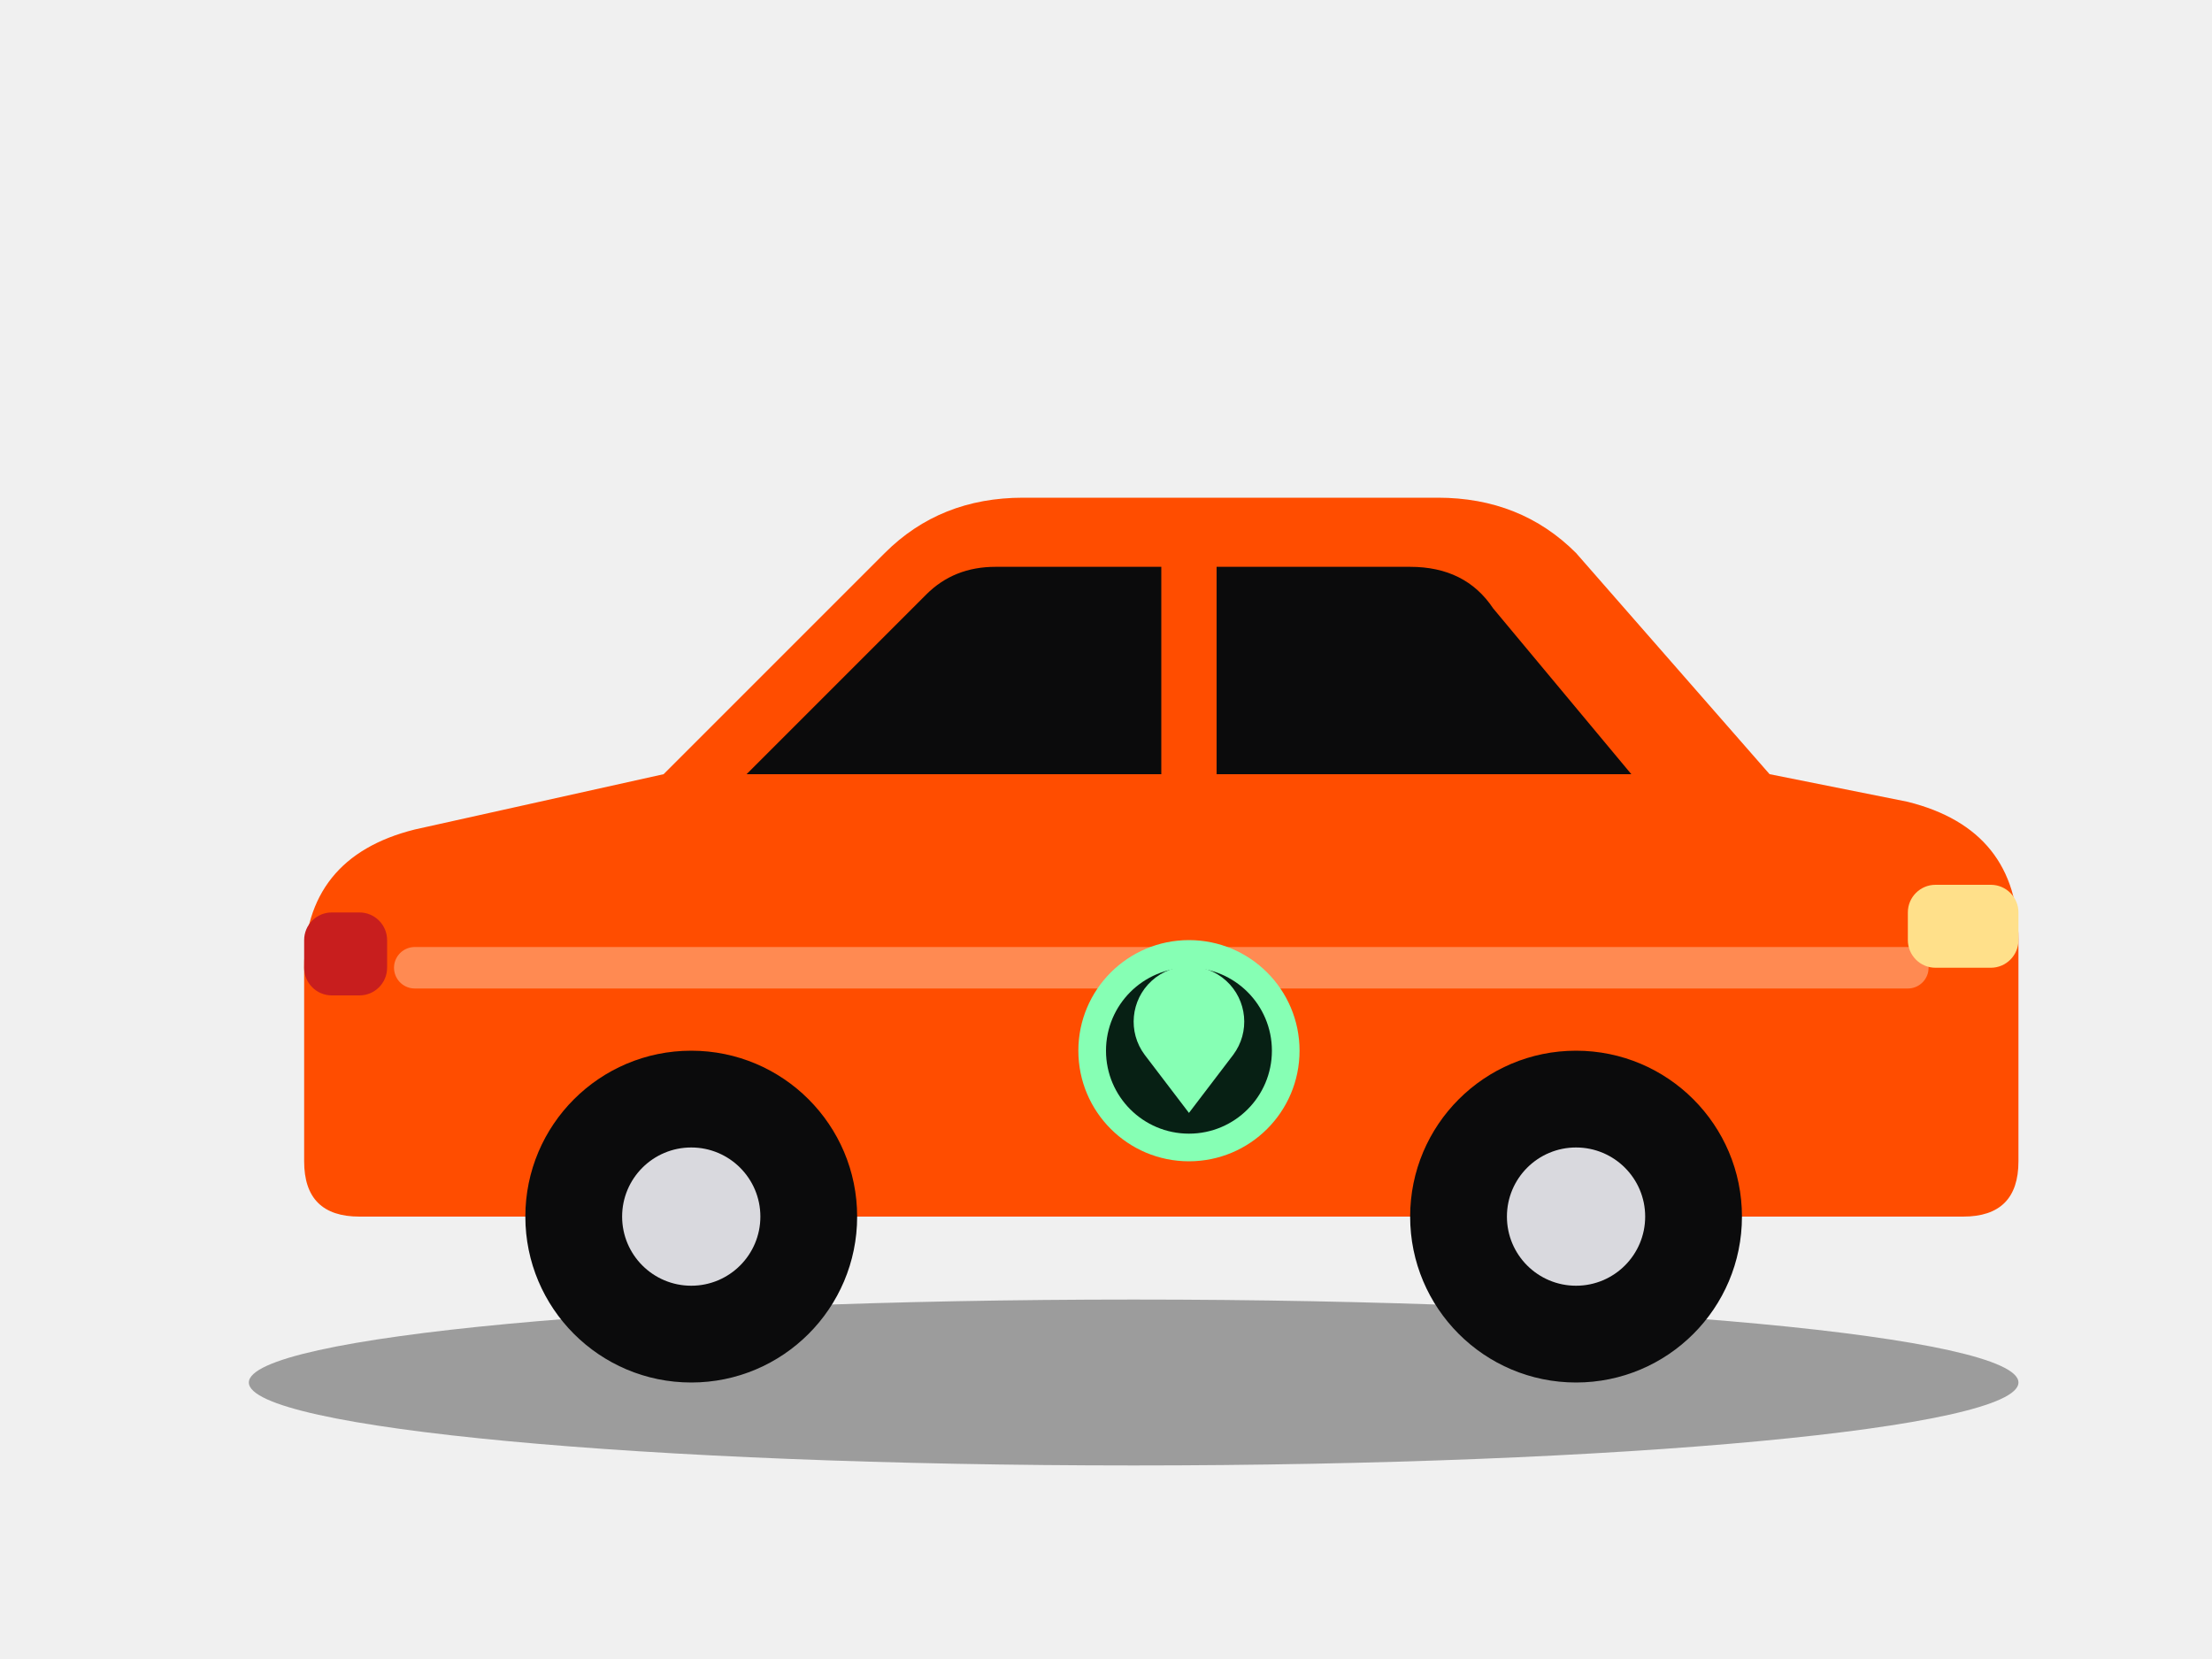
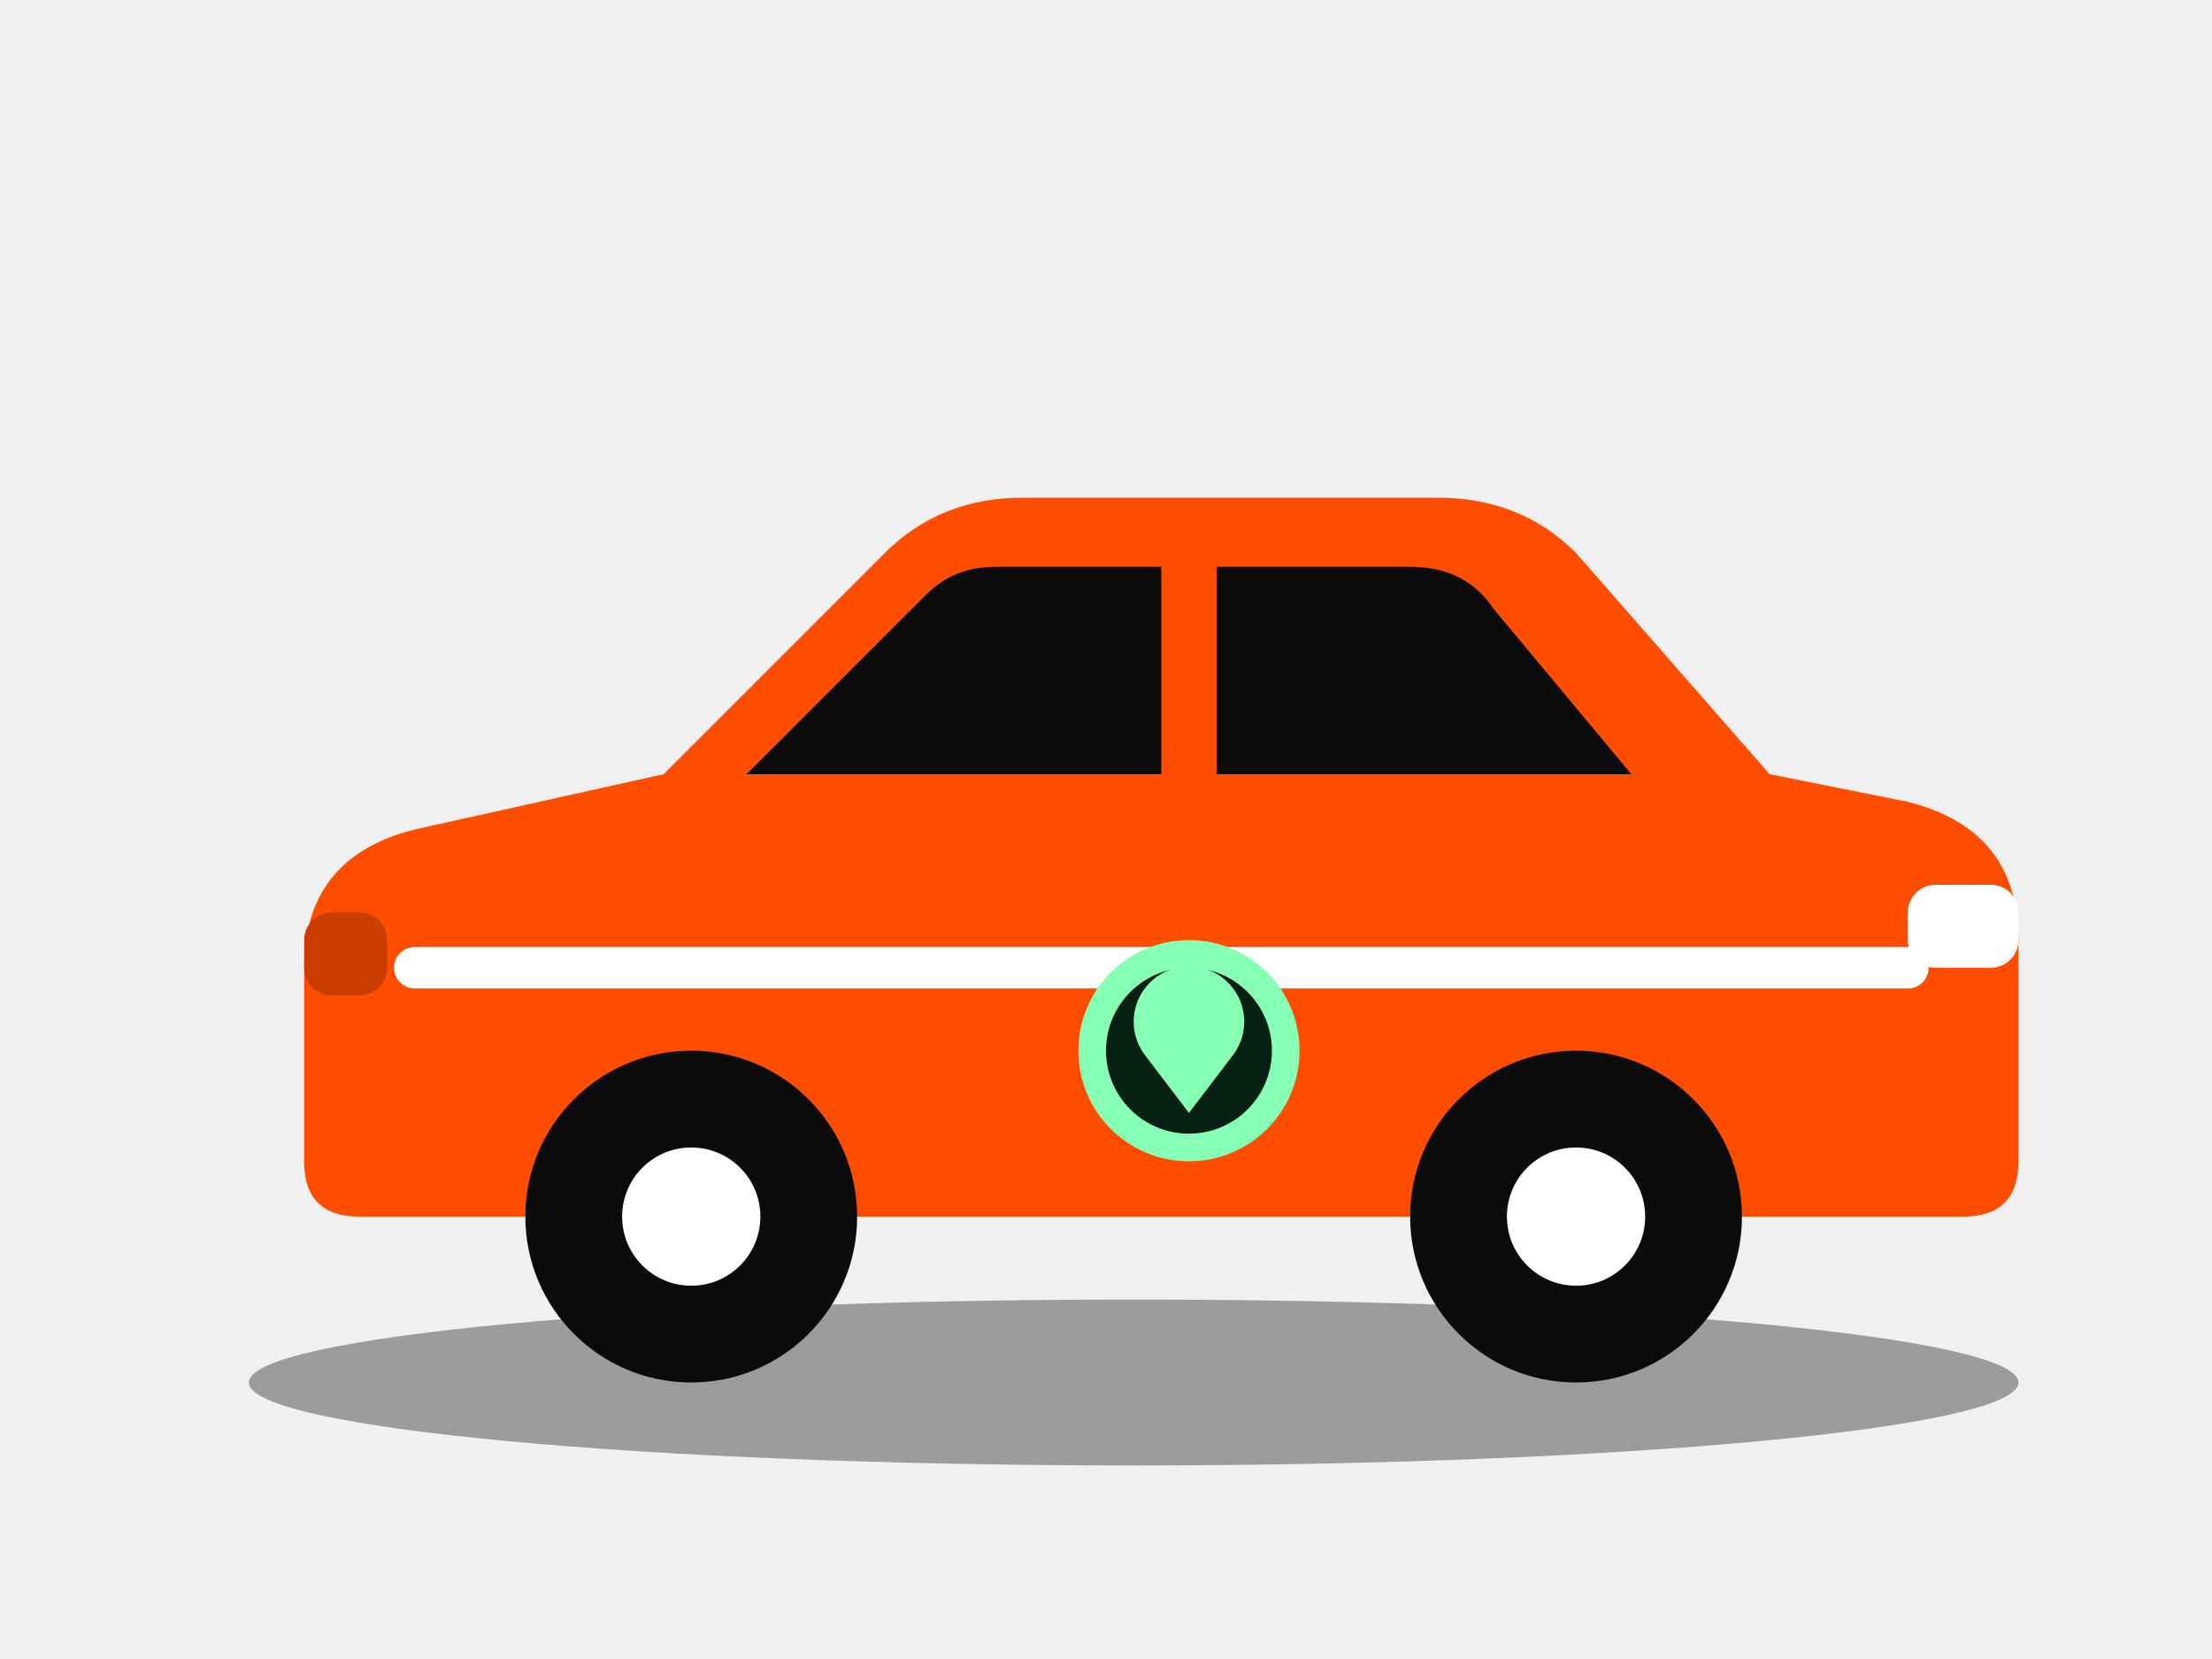
<svg xmlns="http://www.w3.org/2000/svg" viewBox="0 0 160 120">
  <ellipse cx="82" cy="100" rx="64" ry="6" fill="#000" opacity=".35" />
  <path d="M22 84v-14q0-8 8-10l18-4 16-16q4-4 10-4h30q6 0 10 4l14 16 10 2q8 2 8 10v16q0 4-4 4H26q-4 0-4-4z" fill="#ff4d00" />
  <path d="M54 56l13-13q2-2 5-2h12v15zM88 41h14q4 0 6 3l10 12H88z" fill="#0b0b0c" />
-   <path d="M30 70h108" stroke="#ff8a52" stroke-width="3" stroke-linecap="round" />
-   <rect x="138" y="64" width="8" height="6" rx="2" fill="#ffe08a" />
-   <rect x="22" y="66" width="6" height="6" rx="2" fill="#c81e1e" />
+   <path d="M30 70h108" stroke="#ffffff" stroke-width="3" stroke-linecap="round" />
+   <rect x="138" y="64" width="8" height="6" rx="2" fill="#ffffff" />
+   <rect x="22" y="66" width="6" height="6" rx="2" fill="#c93d00" />
  <circle cx="50" cy="88" r="12" fill="#0b0b0c" />
-   <circle cx="50" cy="88" r="5" fill="#d9d9de" />
+   <circle cx="50" cy="88" r="5" fill="#ffffff" />
  <circle cx="114" cy="88" r="12" fill="#0b0b0c" />
-   <circle cx="114" cy="88" r="5" fill="#d9d9de" />
+   <circle cx="114" cy="88" r="5" fill="#ffffff" />
  <circle cx="86" cy="76" r="7" fill="#072014" stroke="#86ffb4" stroke-width="2" />
  <path d="M86 80.5l-3.2-4.2a4 4 0 1 1 6.4 0z" fill="#86ffb4" />
</svg>
